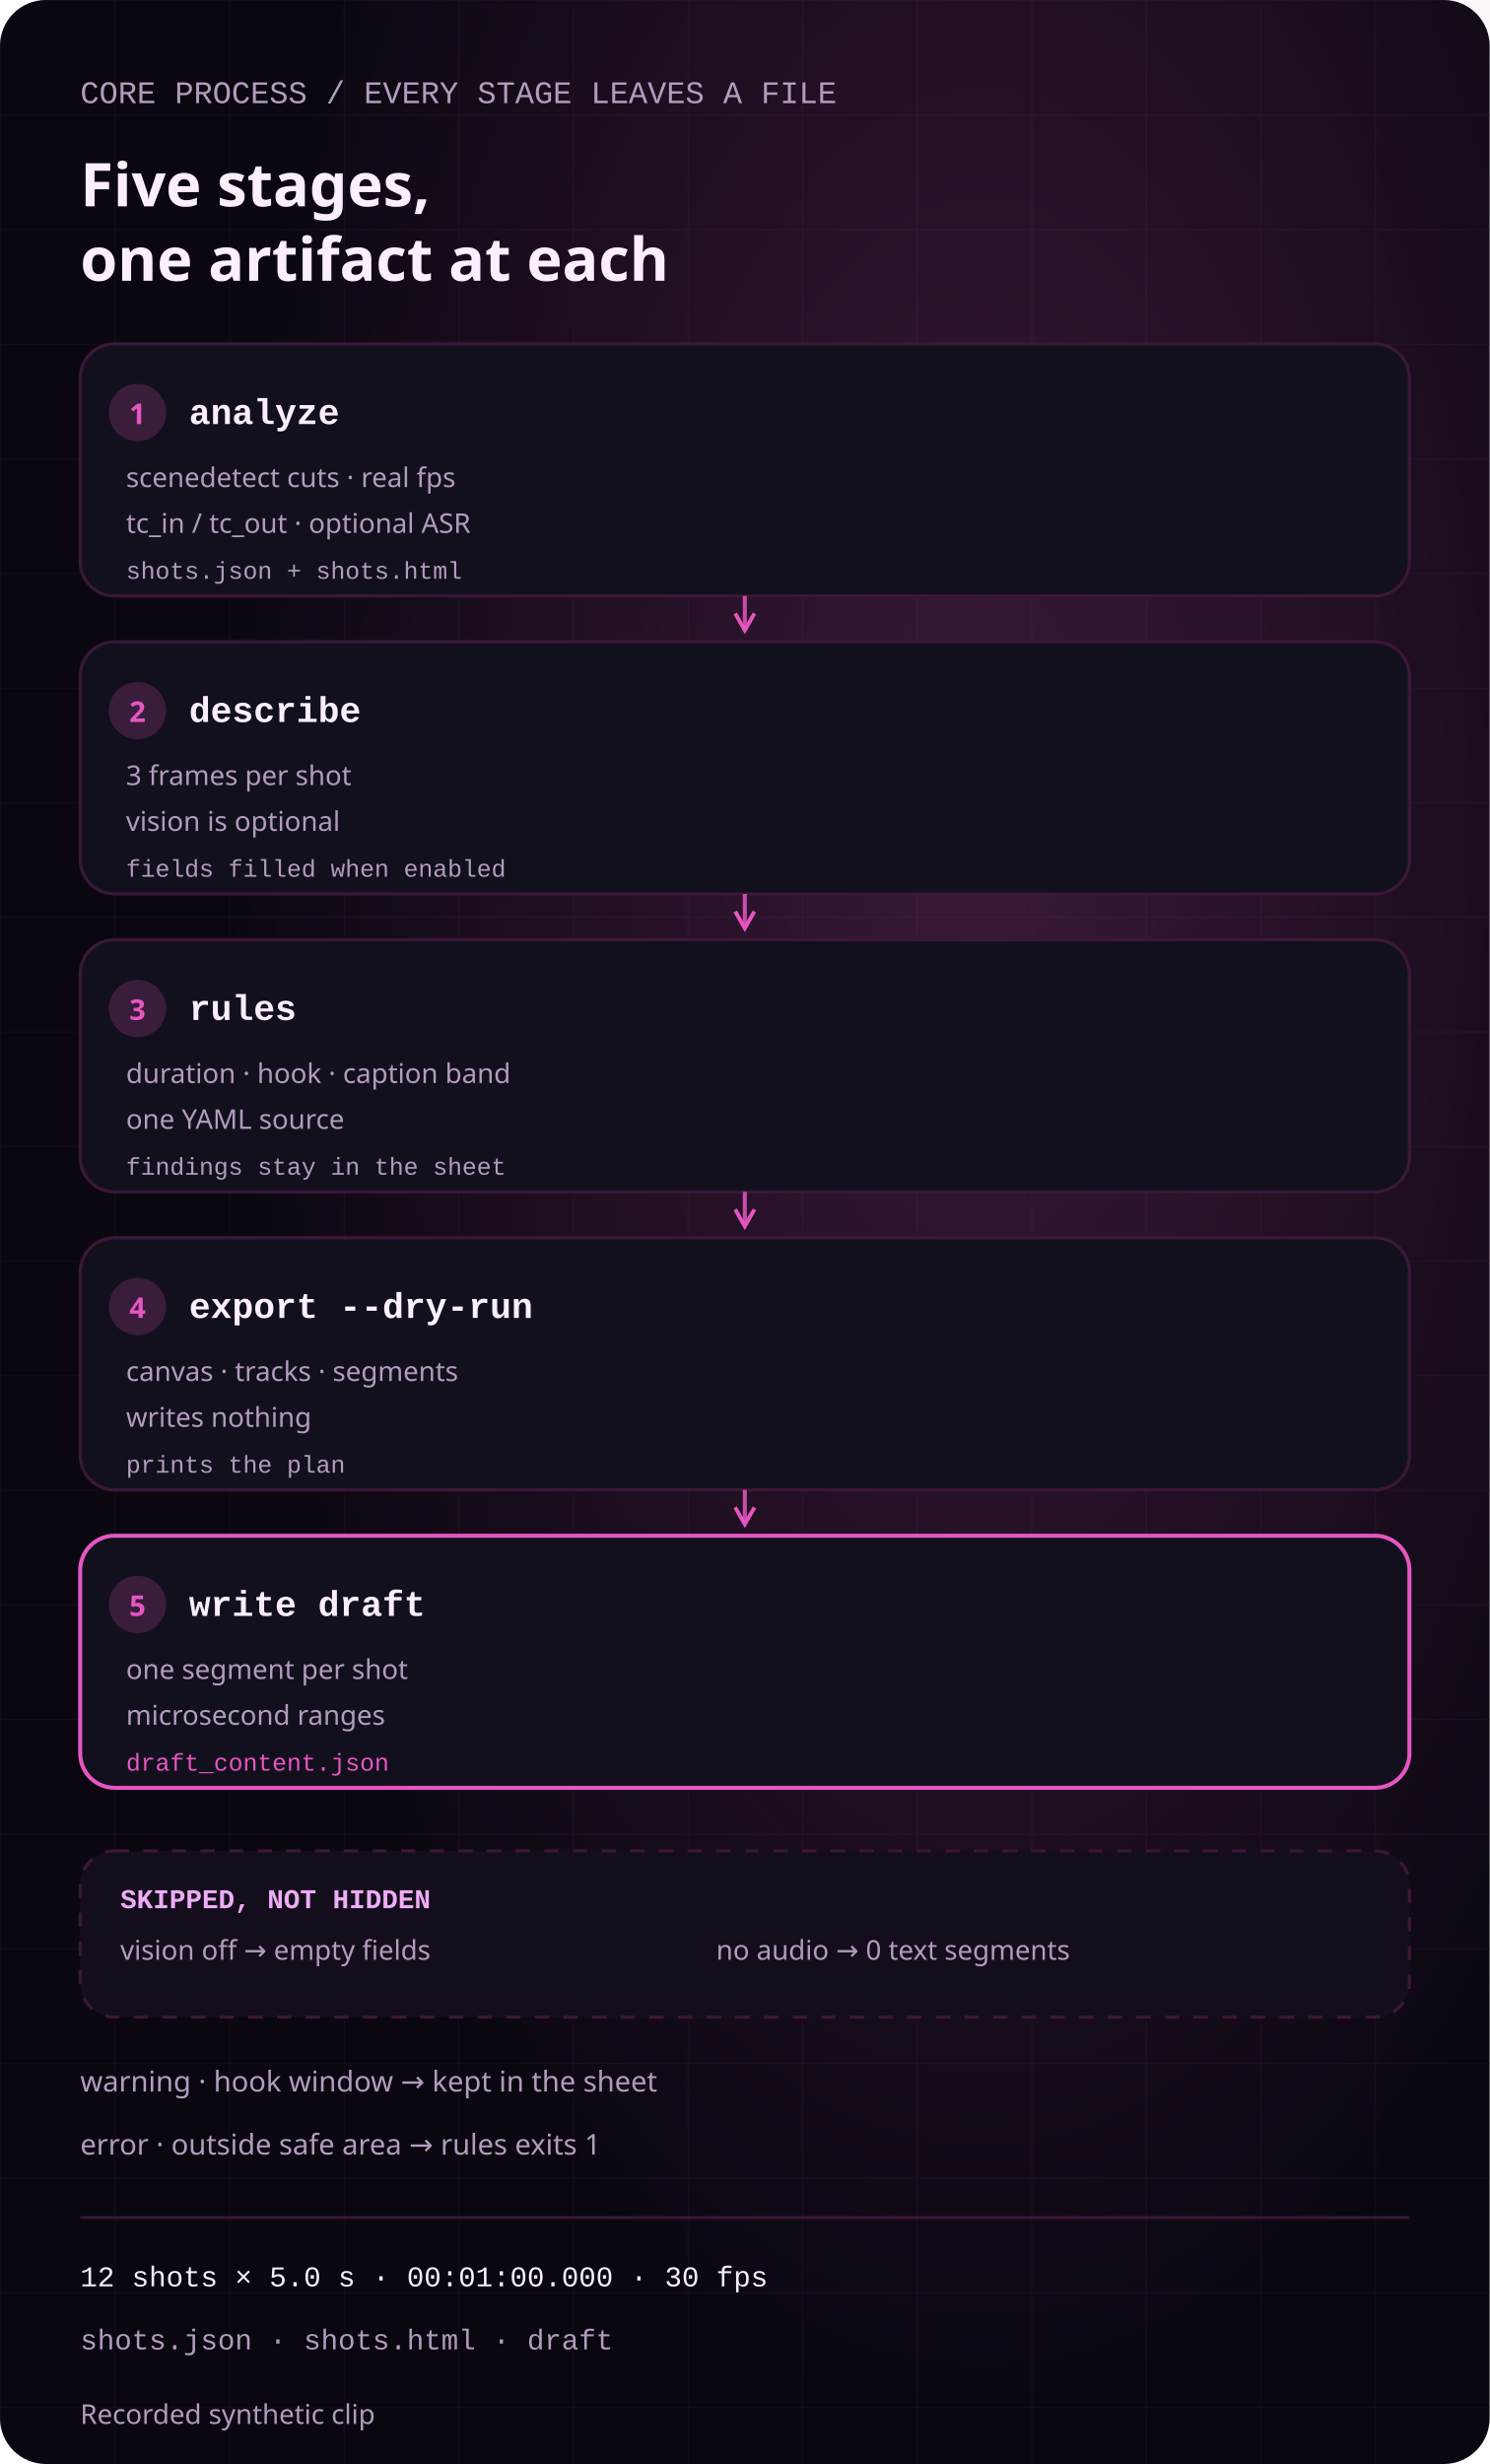
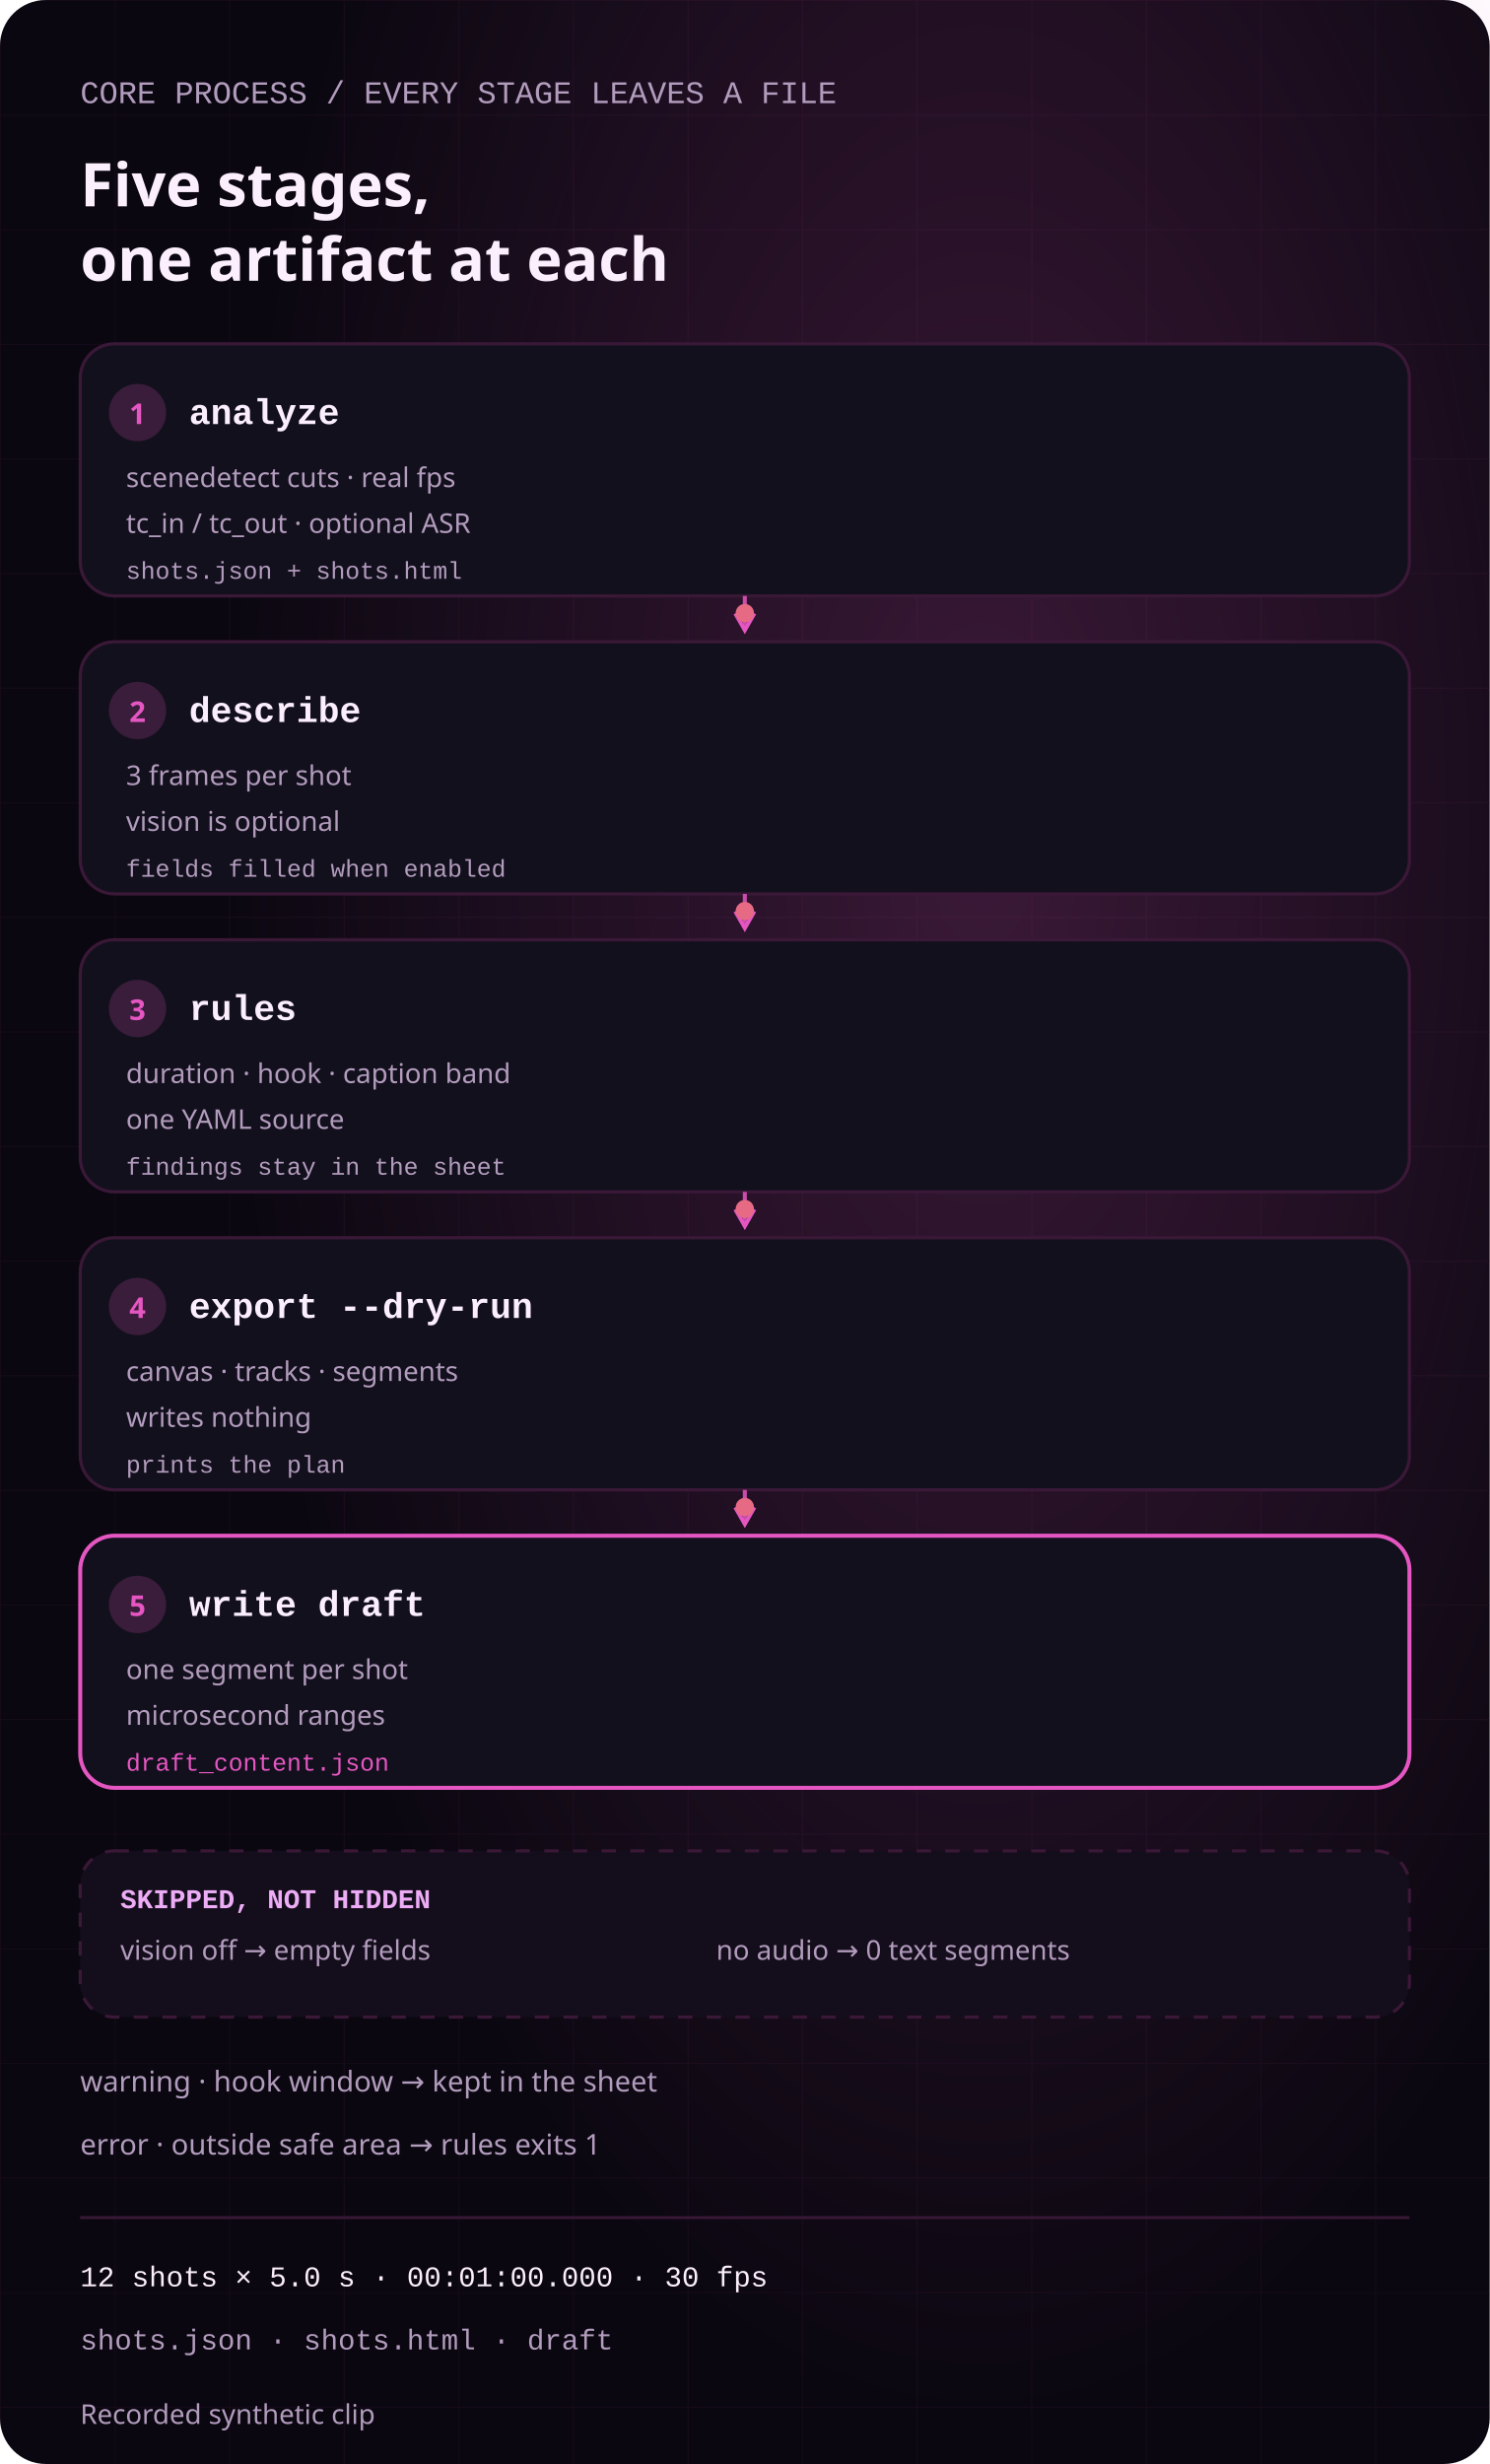
<svg xmlns="http://www.w3.org/2000/svg" viewBox="0 0 520 860" width="520" height="860" font-family="'Space Grotesk', 'PingFang SC', 'Hiragino Sans GB', 'Microsoft YaHei', system-ui, sans-serif" data-palette="e656c2-e76a85-edacf6-112c17ac6da9" role="img" aria-labelledby="process-mobile-dark-t process-mobile-dark-d">
  <defs>
    <linearGradient id="process-mobile-dark-neon" x1="0" y1="0" x2="1" y2="1">
      <stop stop-color="#e656c2" />
      <stop offset=".55" stop-color="#e76a85" />
      <stop offset="1" stop-color="#edacf6" />
    </linearGradient>
    <radialGradient id="process-mobile-dark-halo">
      <stop stop-color="#e656c2" stop-opacity="0.22" />
      <stop offset="1" stop-color="#e656c2" stop-opacity="0" />
    </radialGradient>
    <pattern id="process-mobile-dark-grid" width="40" height="40" patternUnits="userSpaceOnUse">
      <path d="M40 0H0V40" fill="none" stroke="#3a1837" stroke-opacity=".45" stroke-width=".7" />
    </pattern>
    <filter id="process-mobile-dark-glow" x="-70%" y="-70%" width="240%" height="240%">
      <feGaussianBlur stdDeviation="4.5" result="b" />
      <feMerge>
        <feMergeNode in="b" />
        <feMergeNode in="SourceGraphic" />
      </feMerge>
    </filter>
    <marker id="process-mobile-dark-arrow" viewBox="0 0 10 10" refX="8" refY="5" markerWidth="6" markerHeight="6" orient="auto-start-reverse">
      <path d="m1 1 7 4-7 4" fill="none" stroke="#e656c2" stroke-width="1.6" />
    </marker>
  </defs>
  <style>
.flow{stroke-dasharray:7 12;animation:flow 5.5s linear infinite}
.pulse{animation:pulse 5s ease-in-out infinite}
.trace{animation:trace 6.5s linear infinite}
@keyframes flow{to{stroke-dashoffset:-152}}
@keyframes pulse{0%,100%{opacity:.3}50%{opacity:1}}
@keyframes trace{0%{opacity:0}14%,86%{opacity:.8}100%{opacity:0}}
@media(prefers-reduced-motion:reduce){.flow,.pulse,.trace{animation:none}
.flow{stroke-dasharray:none}.pulse,.trace{opacity:.7}}
</style>
  <rect width="520" height="860" rx="16" fill="#0a0710" />
  <rect width="520" height="860" rx="16" fill="url(#process-mobile-dark-grid)" opacity="0.5" />
  <ellipse cx="343.2" cy="292.4" rx="270.4" ry="550.4" fill="url(#process-mobile-dark-halo)" />
  <text x="28" y="36" font-family="ui-monospace, 'SF Mono', Menlo, Consolas, 'Courier New', monospace" font-size="11" fill="#b29cbd" font-weight="400" text-anchor="start" opacity="1">CORE PROCESS / EVERY STAGE LEAVES A FILE</text>
  <text x="28" y="72" font-family="'Space Grotesk', 'PingFang SC', 'Hiragino Sans GB', 'Microsoft YaHei', system-ui, sans-serif" font-size="21" fill="#fbeefd" font-weight="600" text-anchor="start" opacity="1">Five stages,</text>
  <text x="28" y="98" font-family="'Space Grotesk', 'PingFang SC', 'Hiragino Sans GB', 'Microsoft YaHei', system-ui, sans-serif" font-size="21" fill="#fbeefd" font-weight="600" text-anchor="start" opacity="1">one artifact at each</text>
  <rect x="28" y="120" width="464" height="88" rx="12" fill="#13101d" stroke="#3a1837" stroke-width="1.1" opacity="1" />
  <circle cx="48" cy="144" r="10" fill="#e656c2" opacity=".18" />
  <text x="48" y="148" font-family="'Space Grotesk', 'PingFang SC', 'Hiragino Sans GB', 'Microsoft YaHei', system-ui, sans-serif" font-size="10" fill="#e656c2" font-weight="700" text-anchor="middle" opacity="1">1</text>
  <text x="66" y="148" font-family="ui-monospace, 'SF Mono', Menlo, Consolas, 'Courier New', monospace" font-size="12.5" fill="#fbeefd" font-weight="600" text-anchor="start" opacity="1">analyze</text>
  <text x="44" y="170" font-family="'Space Grotesk', 'PingFang SC', 'Hiragino Sans GB', 'Microsoft YaHei', system-ui, sans-serif" font-size="9.5" fill="#b29cbd" font-weight="400" text-anchor="start" opacity="1">scenedetect cuts · real fps</text>
  <text x="44" y="186" font-family="'Space Grotesk', 'PingFang SC', 'Hiragino Sans GB', 'Microsoft YaHei', system-ui, sans-serif" font-size="9.5" fill="#b29cbd" font-weight="400" text-anchor="start" opacity="1">tc_in / tc_out · optional ASR</text>
  <text x="44" y="202" font-family="ui-monospace, 'SF Mono', Menlo, Consolas, 'Courier New', monospace" font-size="8.5" fill="#b29cbd" font-weight="400" text-anchor="start" opacity="1">shots.json + shots.html</text>
  <path d="M260 208V220" fill="none" stroke="#e656c2" stroke-width="1.4" stroke-opacity="0.85" marker-end="url(#process-mobile-dark-arrow)" />
+   <circle class="pulse" cx="260" cy="214" r="3.2" fill="#e76a85" style="animation-delay:-0.5s" />
  <rect x="28" y="224" width="464" height="88" rx="12" fill="#13101d" stroke="#3a1837" stroke-width="1.1" opacity="1" />
  <circle cx="48" cy="248" r="10" fill="#e656c2" opacity=".18" />
  <text x="48" y="252" font-family="'Space Grotesk', 'PingFang SC', 'Hiragino Sans GB', 'Microsoft YaHei', system-ui, sans-serif" font-size="10" fill="#e656c2" font-weight="700" text-anchor="middle" opacity="1">2</text>
  <text x="66" y="252" font-family="ui-monospace, 'SF Mono', Menlo, Consolas, 'Courier New', monospace" font-size="12.5" fill="#fbeefd" font-weight="600" text-anchor="start" opacity="1">describe</text>
  <text x="44" y="274" font-family="'Space Grotesk', 'PingFang SC', 'Hiragino Sans GB', 'Microsoft YaHei', system-ui, sans-serif" font-size="9.5" fill="#b29cbd" font-weight="400" text-anchor="start" opacity="1">3 frames per shot</text>
  <text x="44" y="290" font-family="'Space Grotesk', 'PingFang SC', 'Hiragino Sans GB', 'Microsoft YaHei', system-ui, sans-serif" font-size="9.5" fill="#b29cbd" font-weight="400" text-anchor="start" opacity="1">vision is optional</text>
  <text x="44" y="306" font-family="ui-monospace, 'SF Mono', Menlo, Consolas, 'Courier New', monospace" font-size="8.5" fill="#b29cbd" font-weight="400" text-anchor="start" opacity="1">fields filled when enabled</text>
  <path d="M260 312V324" fill="none" stroke="#e656c2" stroke-width="1.4" stroke-opacity="0.85" marker-end="url(#process-mobile-dark-arrow)" />
+   <circle class="pulse" cx="260" cy="318" r="3.2" fill="#e76a85" style="animation-delay:-1.1s" />
  <rect x="28" y="328" width="464" height="88" rx="12" fill="#13101d" stroke="#3a1837" stroke-width="1.1" opacity="1" />
  <circle cx="48" cy="352" r="10" fill="#e656c2" opacity=".18" />
  <text x="48" y="356" font-family="'Space Grotesk', 'PingFang SC', 'Hiragino Sans GB', 'Microsoft YaHei', system-ui, sans-serif" font-size="10" fill="#e656c2" font-weight="700" text-anchor="middle" opacity="1">3</text>
  <text x="66" y="356" font-family="ui-monospace, 'SF Mono', Menlo, Consolas, 'Courier New', monospace" font-size="12.5" fill="#fbeefd" font-weight="600" text-anchor="start" opacity="1">rules</text>
  <text x="44" y="378" font-family="'Space Grotesk', 'PingFang SC', 'Hiragino Sans GB', 'Microsoft YaHei', system-ui, sans-serif" font-size="9.5" fill="#b29cbd" font-weight="400" text-anchor="start" opacity="1">duration · hook · caption band</text>
  <text x="44" y="394" font-family="'Space Grotesk', 'PingFang SC', 'Hiragino Sans GB', 'Microsoft YaHei', system-ui, sans-serif" font-size="9.5" fill="#b29cbd" font-weight="400" text-anchor="start" opacity="1">one YAML source</text>
  <text x="44" y="410" font-family="ui-monospace, 'SF Mono', Menlo, Consolas, 'Courier New', monospace" font-size="8.5" fill="#b29cbd" font-weight="400" text-anchor="start" opacity="1">findings stay in the sheet</text>
  <path d="M260 416V428" fill="none" stroke="#e656c2" stroke-width="1.4" stroke-opacity="0.85" marker-end="url(#process-mobile-dark-arrow)" />
+   <circle class="pulse" cx="260" cy="422" r="3.2" fill="#e76a85" style="animation-delay:-1.7s" />
  <rect x="28" y="432" width="464" height="88" rx="12" fill="#13101d" stroke="#3a1837" stroke-width="1.1" opacity="1" />
  <circle cx="48" cy="456" r="10" fill="#e656c2" opacity=".18" />
  <text x="48" y="460" font-family="'Space Grotesk', 'PingFang SC', 'Hiragino Sans GB', 'Microsoft YaHei', system-ui, sans-serif" font-size="10" fill="#e656c2" font-weight="700" text-anchor="middle" opacity="1">4</text>
  <text x="66" y="460" font-family="ui-monospace, 'SF Mono', Menlo, Consolas, 'Courier New', monospace" font-size="12.5" fill="#fbeefd" font-weight="600" text-anchor="start" opacity="1">export --dry-run</text>
  <text x="44" y="482" font-family="'Space Grotesk', 'PingFang SC', 'Hiragino Sans GB', 'Microsoft YaHei', system-ui, sans-serif" font-size="9.5" fill="#b29cbd" font-weight="400" text-anchor="start" opacity="1">canvas · tracks · segments</text>
  <text x="44" y="498" font-family="'Space Grotesk', 'PingFang SC', 'Hiragino Sans GB', 'Microsoft YaHei', system-ui, sans-serif" font-size="9.5" fill="#b29cbd" font-weight="400" text-anchor="start" opacity="1">writes nothing</text>
  <text x="44" y="514" font-family="ui-monospace, 'SF Mono', Menlo, Consolas, 'Courier New', monospace" font-size="8.5" fill="#b29cbd" font-weight="400" text-anchor="start" opacity="1">prints the plan</text>
  <path d="M260 520V532" fill="none" stroke="#e656c2" stroke-width="1.4" stroke-opacity="0.85" marker-end="url(#process-mobile-dark-arrow)" />
+   <circle class="pulse" cx="260" cy="526" r="3.2" fill="#e76a85" style="animation-delay:-2.3s" />
  <rect x="28" y="536" width="464" height="88" rx="12" fill="#13101d" stroke="#e656c2" stroke-width="1.4" opacity="1" />
  <circle cx="48" cy="560" r="10" fill="#e656c2" opacity=".18" />
  <text x="48" y="564" font-family="'Space Grotesk', 'PingFang SC', 'Hiragino Sans GB', 'Microsoft YaHei', system-ui, sans-serif" font-size="10" fill="#e656c2" font-weight="700" text-anchor="middle" opacity="1">5</text>
  <text x="66" y="564" font-family="ui-monospace, 'SF Mono', Menlo, Consolas, 'Courier New', monospace" font-size="12.5" fill="#fbeefd" font-weight="600" text-anchor="start" opacity="1">write draft</text>
  <text x="44" y="586" font-family="'Space Grotesk', 'PingFang SC', 'Hiragino Sans GB', 'Microsoft YaHei', system-ui, sans-serif" font-size="9.5" fill="#b29cbd" font-weight="400" text-anchor="start" opacity="1">one segment per shot</text>
  <text x="44" y="602" font-family="'Space Grotesk', 'PingFang SC', 'Hiragino Sans GB', 'Microsoft YaHei', system-ui, sans-serif" font-size="9.5" fill="#b29cbd" font-weight="400" text-anchor="start" opacity="1">microsecond ranges</text>
  <text x="44" y="618" font-family="ui-monospace, 'SF Mono', Menlo, Consolas, 'Courier New', monospace" font-size="8.5" fill="#e656c2" font-weight="400" text-anchor="start" opacity="1">draft_content.json</text>
  <rect x="28" y="646" width="464" height="58" rx="12" fill="#140d1b" stroke="#3a1837" stroke-width="1.1" opacity="1" stroke-dasharray="5 5" />
  <text x="42" y="666" font-family="ui-monospace, 'SF Mono', Menlo, Consolas, 'Courier New', monospace" font-size="9.5" fill="#edacf6" font-weight="700" text-anchor="start" opacity="1">SKIPPED, NOT HIDDEN</text>
  <text x="42" y="684" font-family="'Space Grotesk', 'PingFang SC', 'Hiragino Sans GB', 'Microsoft YaHei', system-ui, sans-serif" font-size="9.5" fill="#b29cbd" font-weight="400" text-anchor="start" opacity="1">vision off → empty fields</text>
  <text x="250" y="684" font-family="'Space Grotesk', 'PingFang SC', 'Hiragino Sans GB', 'Microsoft YaHei', system-ui, sans-serif" font-size="9.5" fill="#b29cbd" font-weight="400" text-anchor="start" opacity="1">no audio → 0 text segments</text>
  <text x="28" y="730" font-family="'Space Grotesk', 'PingFang SC', 'Hiragino Sans GB', 'Microsoft YaHei', system-ui, sans-serif" font-size="10" fill="#b29cbd" font-weight="400" text-anchor="start" opacity="1">warning · hook window → kept in the sheet</text>
  <text x="28" y="752" font-family="'Space Grotesk', 'PingFang SC', 'Hiragino Sans GB', 'Microsoft YaHei', system-ui, sans-serif" font-size="10" fill="#b29cbd" font-weight="400" text-anchor="start" opacity="1">error · outside safe area → rules exits 1</text>
  <line x1="28" y1="774" x2="492" y2="774" stroke="#3a1837" stroke-width="1" stroke-opacity="1" />
  <text x="28" y="798" font-family="ui-monospace, 'SF Mono', Menlo, Consolas, 'Courier New', monospace" font-size="10" fill="#fbeefd" font-weight="400" text-anchor="start" opacity="1">12 shots × 5.0 s · 00:01:00.000 · 30 fps</text>
  <text x="28" y="820" font-family="ui-monospace, 'SF Mono', Menlo, Consolas, 'Courier New', monospace" font-size="10" fill="#b29cbd" font-weight="400" text-anchor="start" opacity="1">shots.json · shots.html · draft</text>
  <text x="28" y="846" font-family="'Space Grotesk', 'PingFang SC', 'Hiragino Sans GB', 'Microsoft YaHei', system-ui, sans-serif" font-size="9.5" fill="#b29cbd" font-weight="400" text-anchor="start" opacity="1">Recorded synthetic clip</text>
</svg>
